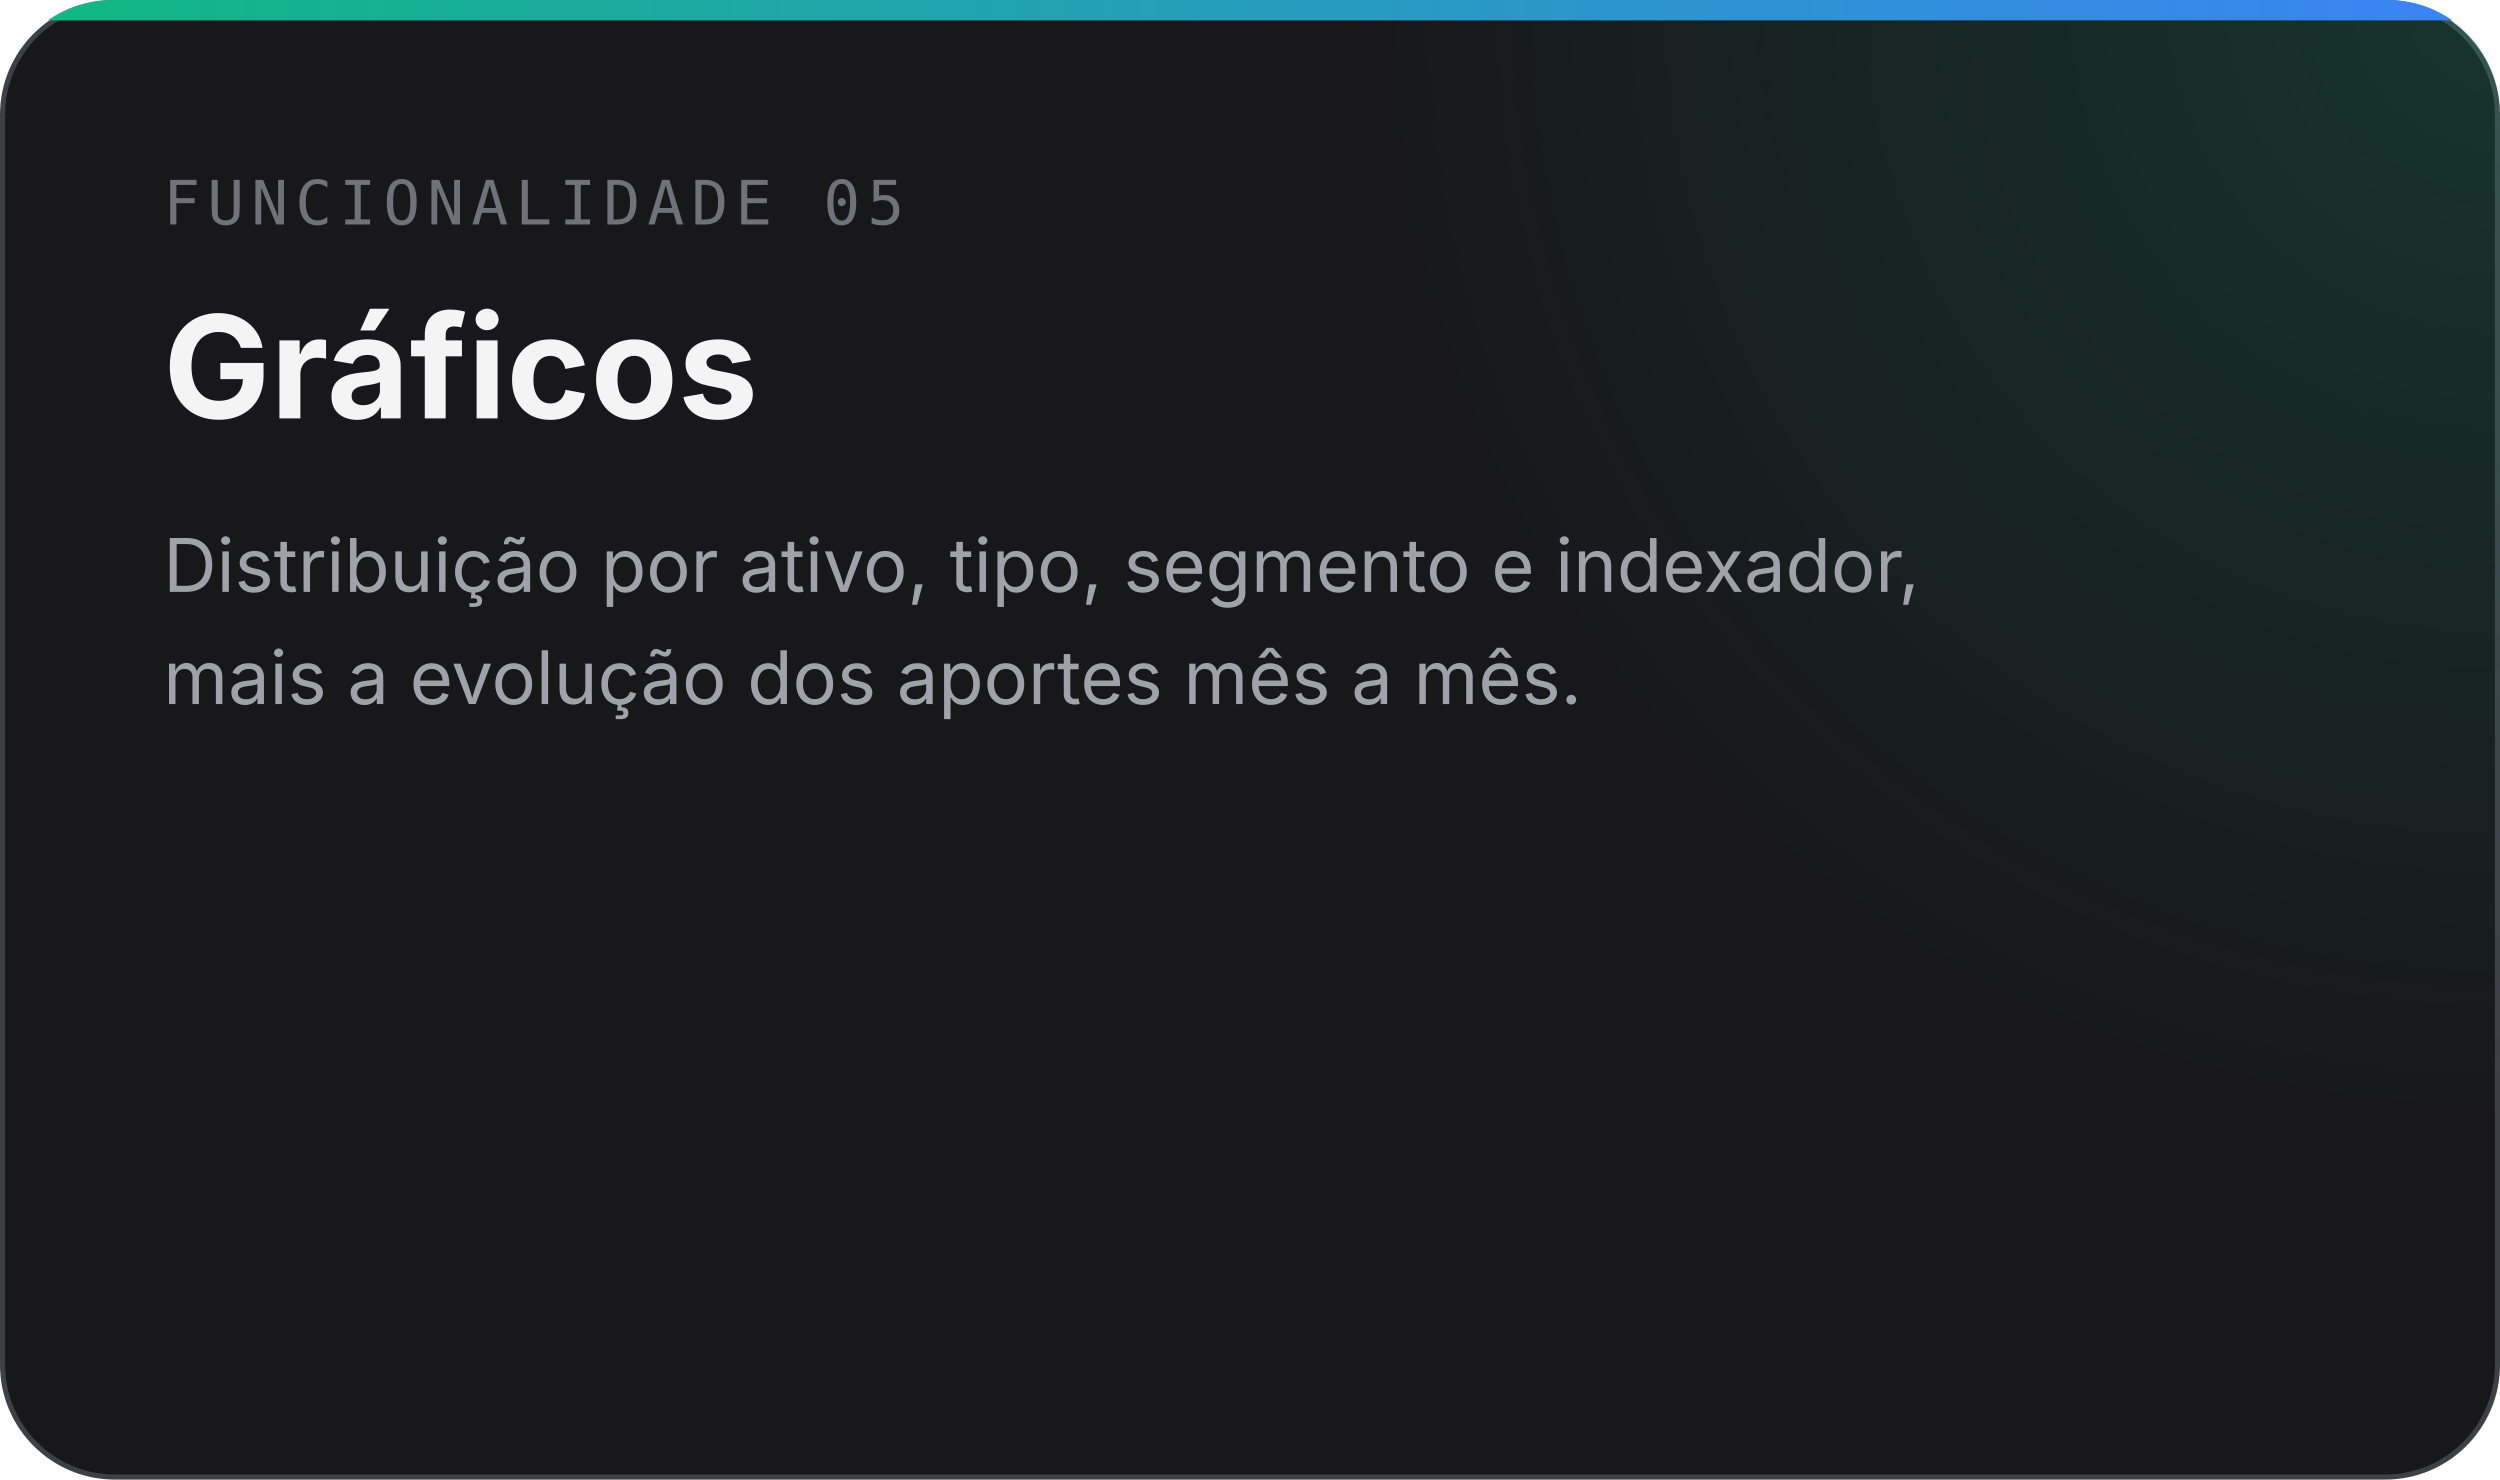
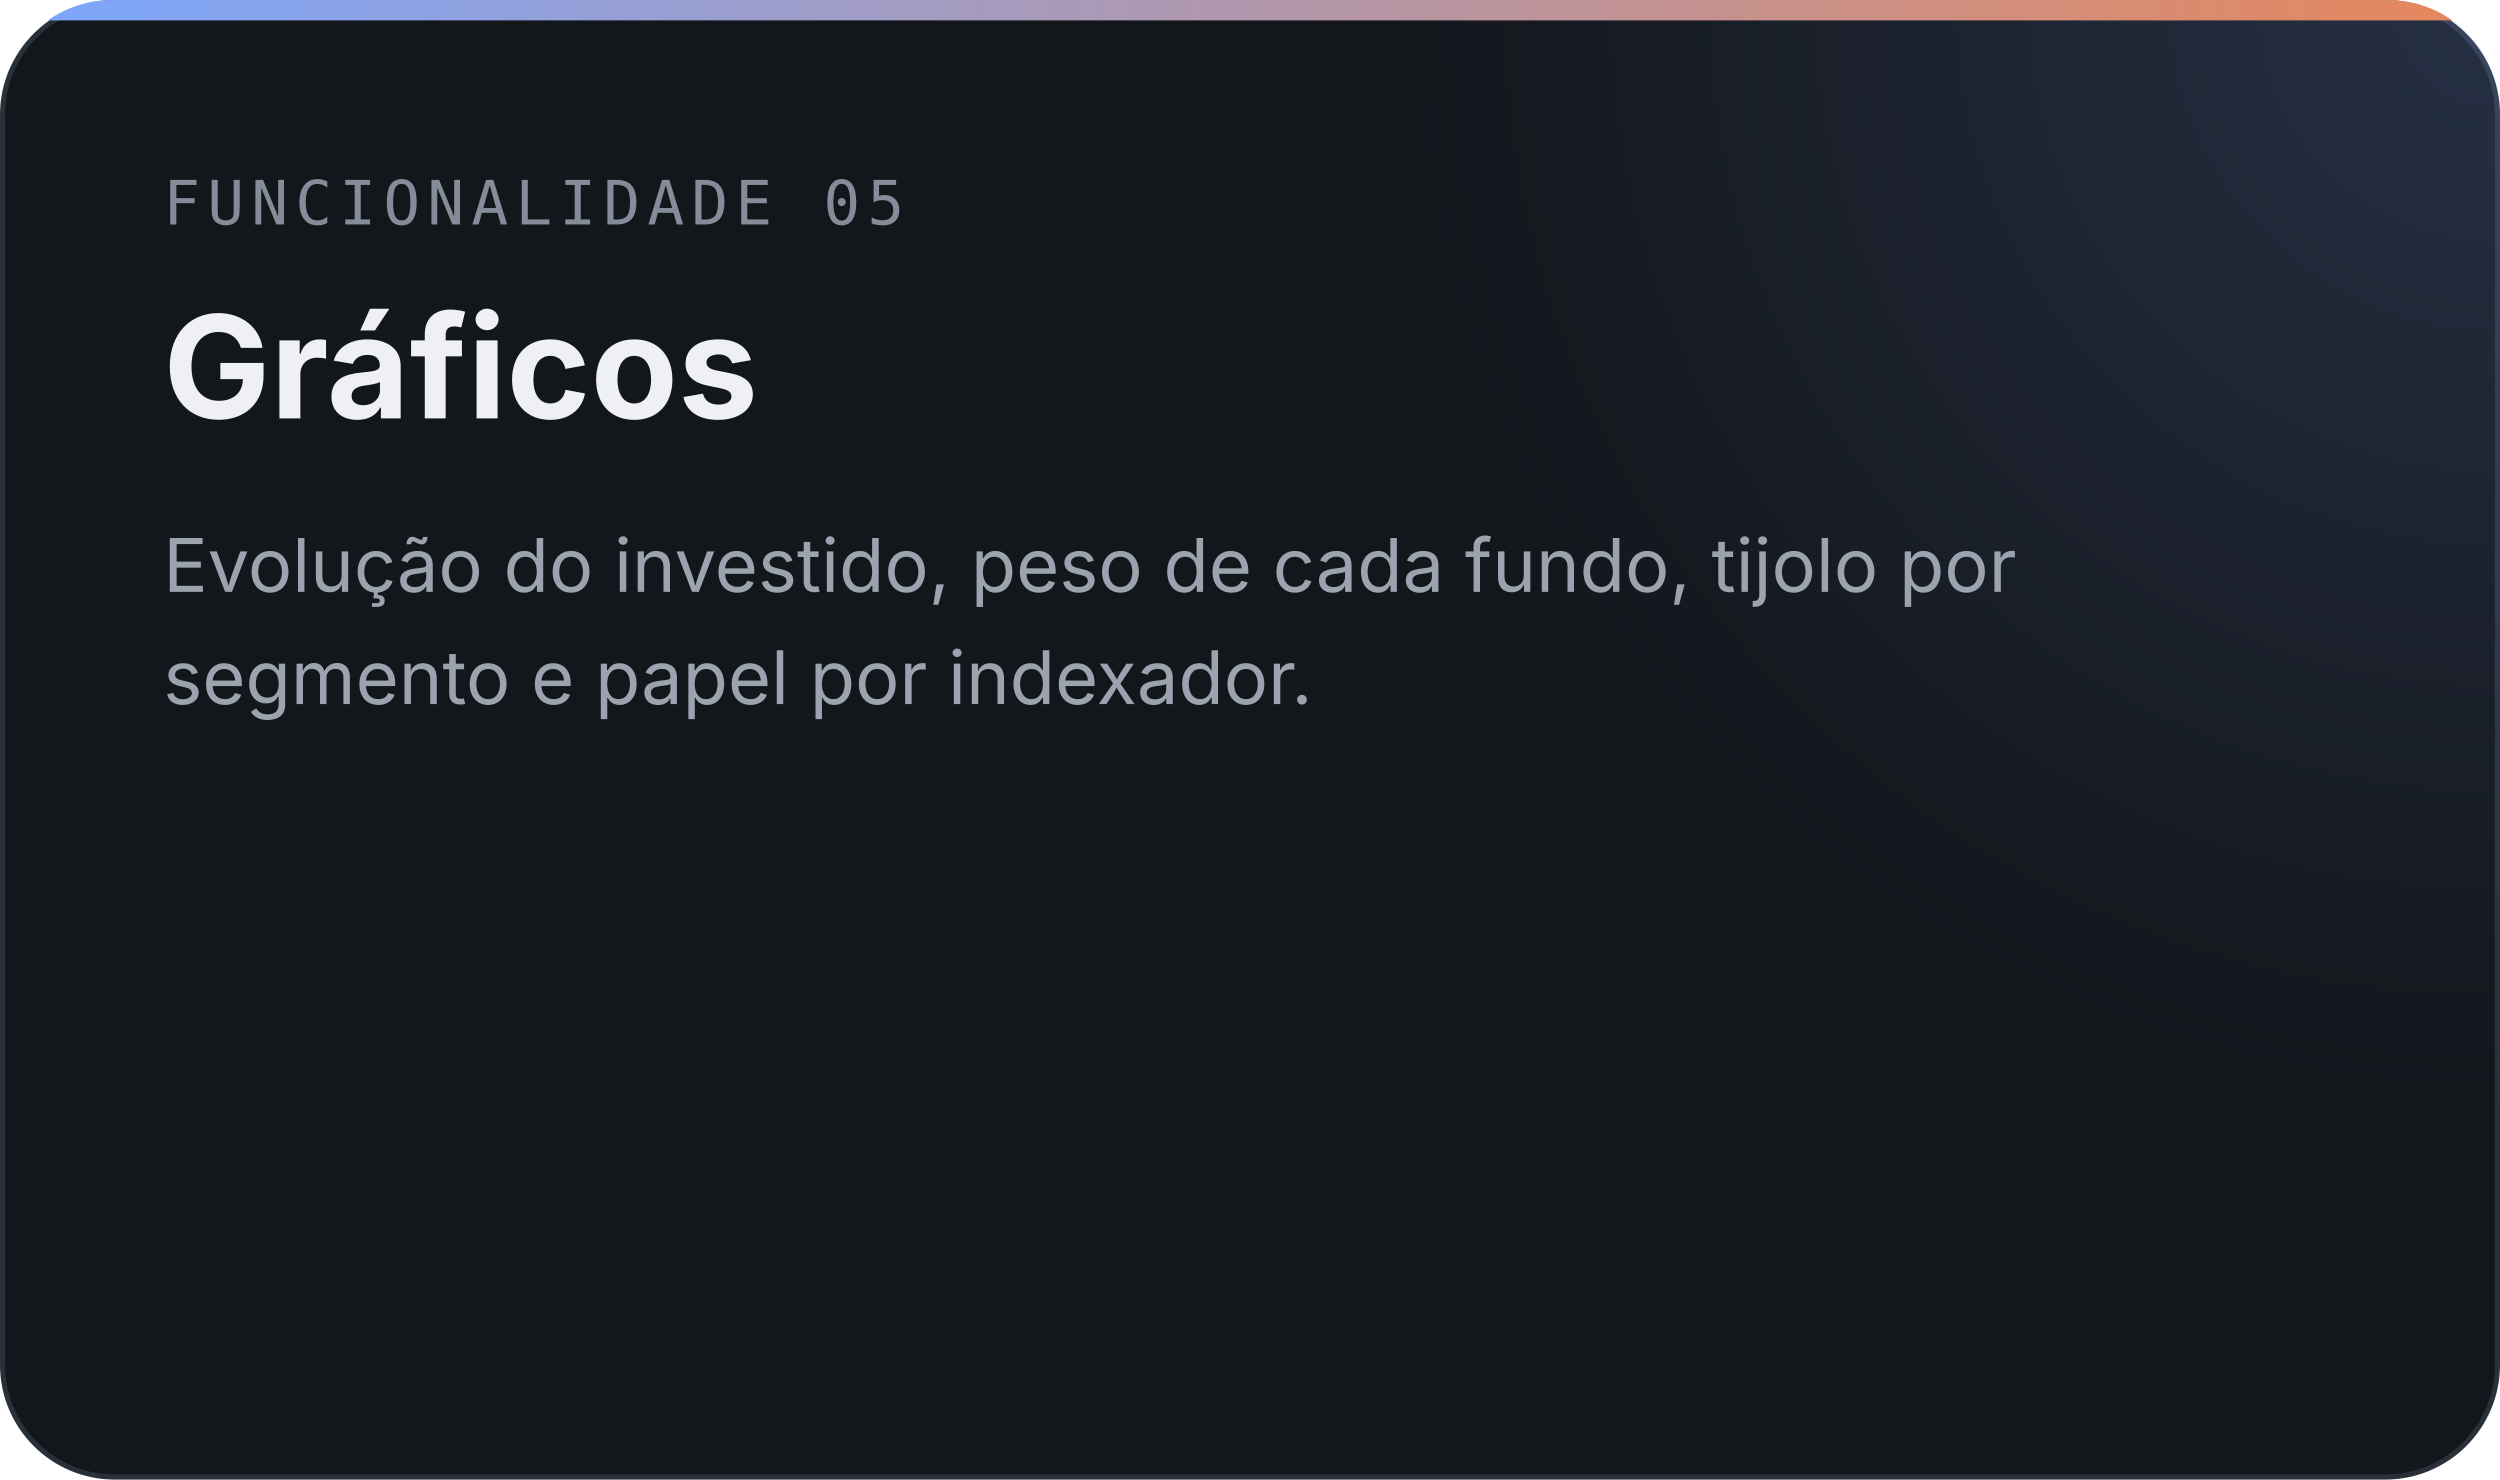
- <svg xmlns="http://www.w3.org/2000/svg" width="490" height="290" viewBox="0 0 490 290" role="img" aria-label="Gráficos. Distribuição por ativo, tipo, segmento e indexador, mais a evolução dos aportes mês a mês.">
+ <svg xmlns="http://www.w3.org/2000/svg" width="490" height="290" viewBox="0 0 490 290" role="img" aria-label="Gráficos. Evolução do investido, peso de cada fundo, tijolo por segmento e papel por indexador.">
  <defs>
    <linearGradient id="g" x1="0" y1="0" x2="1" y2="0">
-       <stop offset="0" stop-color="#10b981" />
-       <stop offset="1" stop-color="#3b82f6" />
+       <stop offset="0" stop-color="#7aa7ff" />
+       <stop offset="1" stop-color="#e8875a" />
    </linearGradient>
    <radialGradient id="fc" gradientUnits="userSpaceOnUse" cx="490" cy="0" r="220">
-       <stop offset="0" stop-color="#10b981" stop-opacity="0.18" />
-       <stop offset="1" stop-color="#10b981" stop-opacity="0" />
+       <stop offset="0" stop-color="#7aa7ff" stop-opacity="0.18" />
+       <stop offset="1" stop-color="#7aa7ff" stop-opacity="0" />
    </radialGradient>
    <clipPath id="fk">
      <rect width="490" height="290" rx="22" />
    </clipPath>
  </defs>
-   <rect x="0.5" y="0.5" width="489" height="289" rx="22" fill="#18181b" stroke="#3f3f46" />
+   <rect x="0.5" y="0.5" width="489" height="289" rx="22" fill="#13161b" stroke="#2a303a" />
  <g clip-path="url(#fk)">
    <rect width="490" height="290" fill="url(#fc)" />
    <rect width="490" height="4" fill="url(#g)" />
  </g>
-   <text x="32" y="44" font-family="ui-monospace,'SFMono-Regular',Menlo,Consolas,monospace" font-size="12" letter-spacing="1.4" fill="#71717a">FUNCIONALIDADE 05</text>
-   <text x="32" y="82" font-family="Inter,'Segoe UI',-apple-system,Helvetica,Arial,sans-serif" font-size="28" font-weight="700" fill="#f4f4f5">Gráficos</text>
-   <text x="32" y="116" font-family="Inter,'Segoe UI',-apple-system,Helvetica,Arial,sans-serif" font-size="14.5" fill="#a1a1aa">Distribuição por ativo, tipo, segmento e indexador,</text>
-   <text x="32" y="138" font-family="Inter,'Segoe UI',-apple-system,Helvetica,Arial,sans-serif" font-size="14.5" fill="#a1a1aa">mais a evolução dos aportes mês a mês.</text>
+   <text x="32" y="44" font-family="'Geist Mono',ui-monospace,'SFMono-Regular',Menlo,Consolas,monospace" font-size="12" letter-spacing="1.4" fill="#848c99">FUNCIONALIDADE 05</text>
+   <text x="32" y="82" font-family="Geist,Inter,'Segoe UI',-apple-system,Helvetica,Arial,sans-serif" font-size="28" font-weight="700" fill="#eef0f3">Gráficos</text>
+   <text x="32" y="116" font-family="Geist,Inter,'Segoe UI',-apple-system,Helvetica,Arial,sans-serif" font-size="14.5" fill="#9ba3af">Evolução do investido, peso de cada fundo, tijolo por</text>
+   <text x="32" y="138" font-family="Geist,Inter,'Segoe UI',-apple-system,Helvetica,Arial,sans-serif" font-size="14.5" fill="#9ba3af">segmento e papel por indexador.</text>
</svg>
